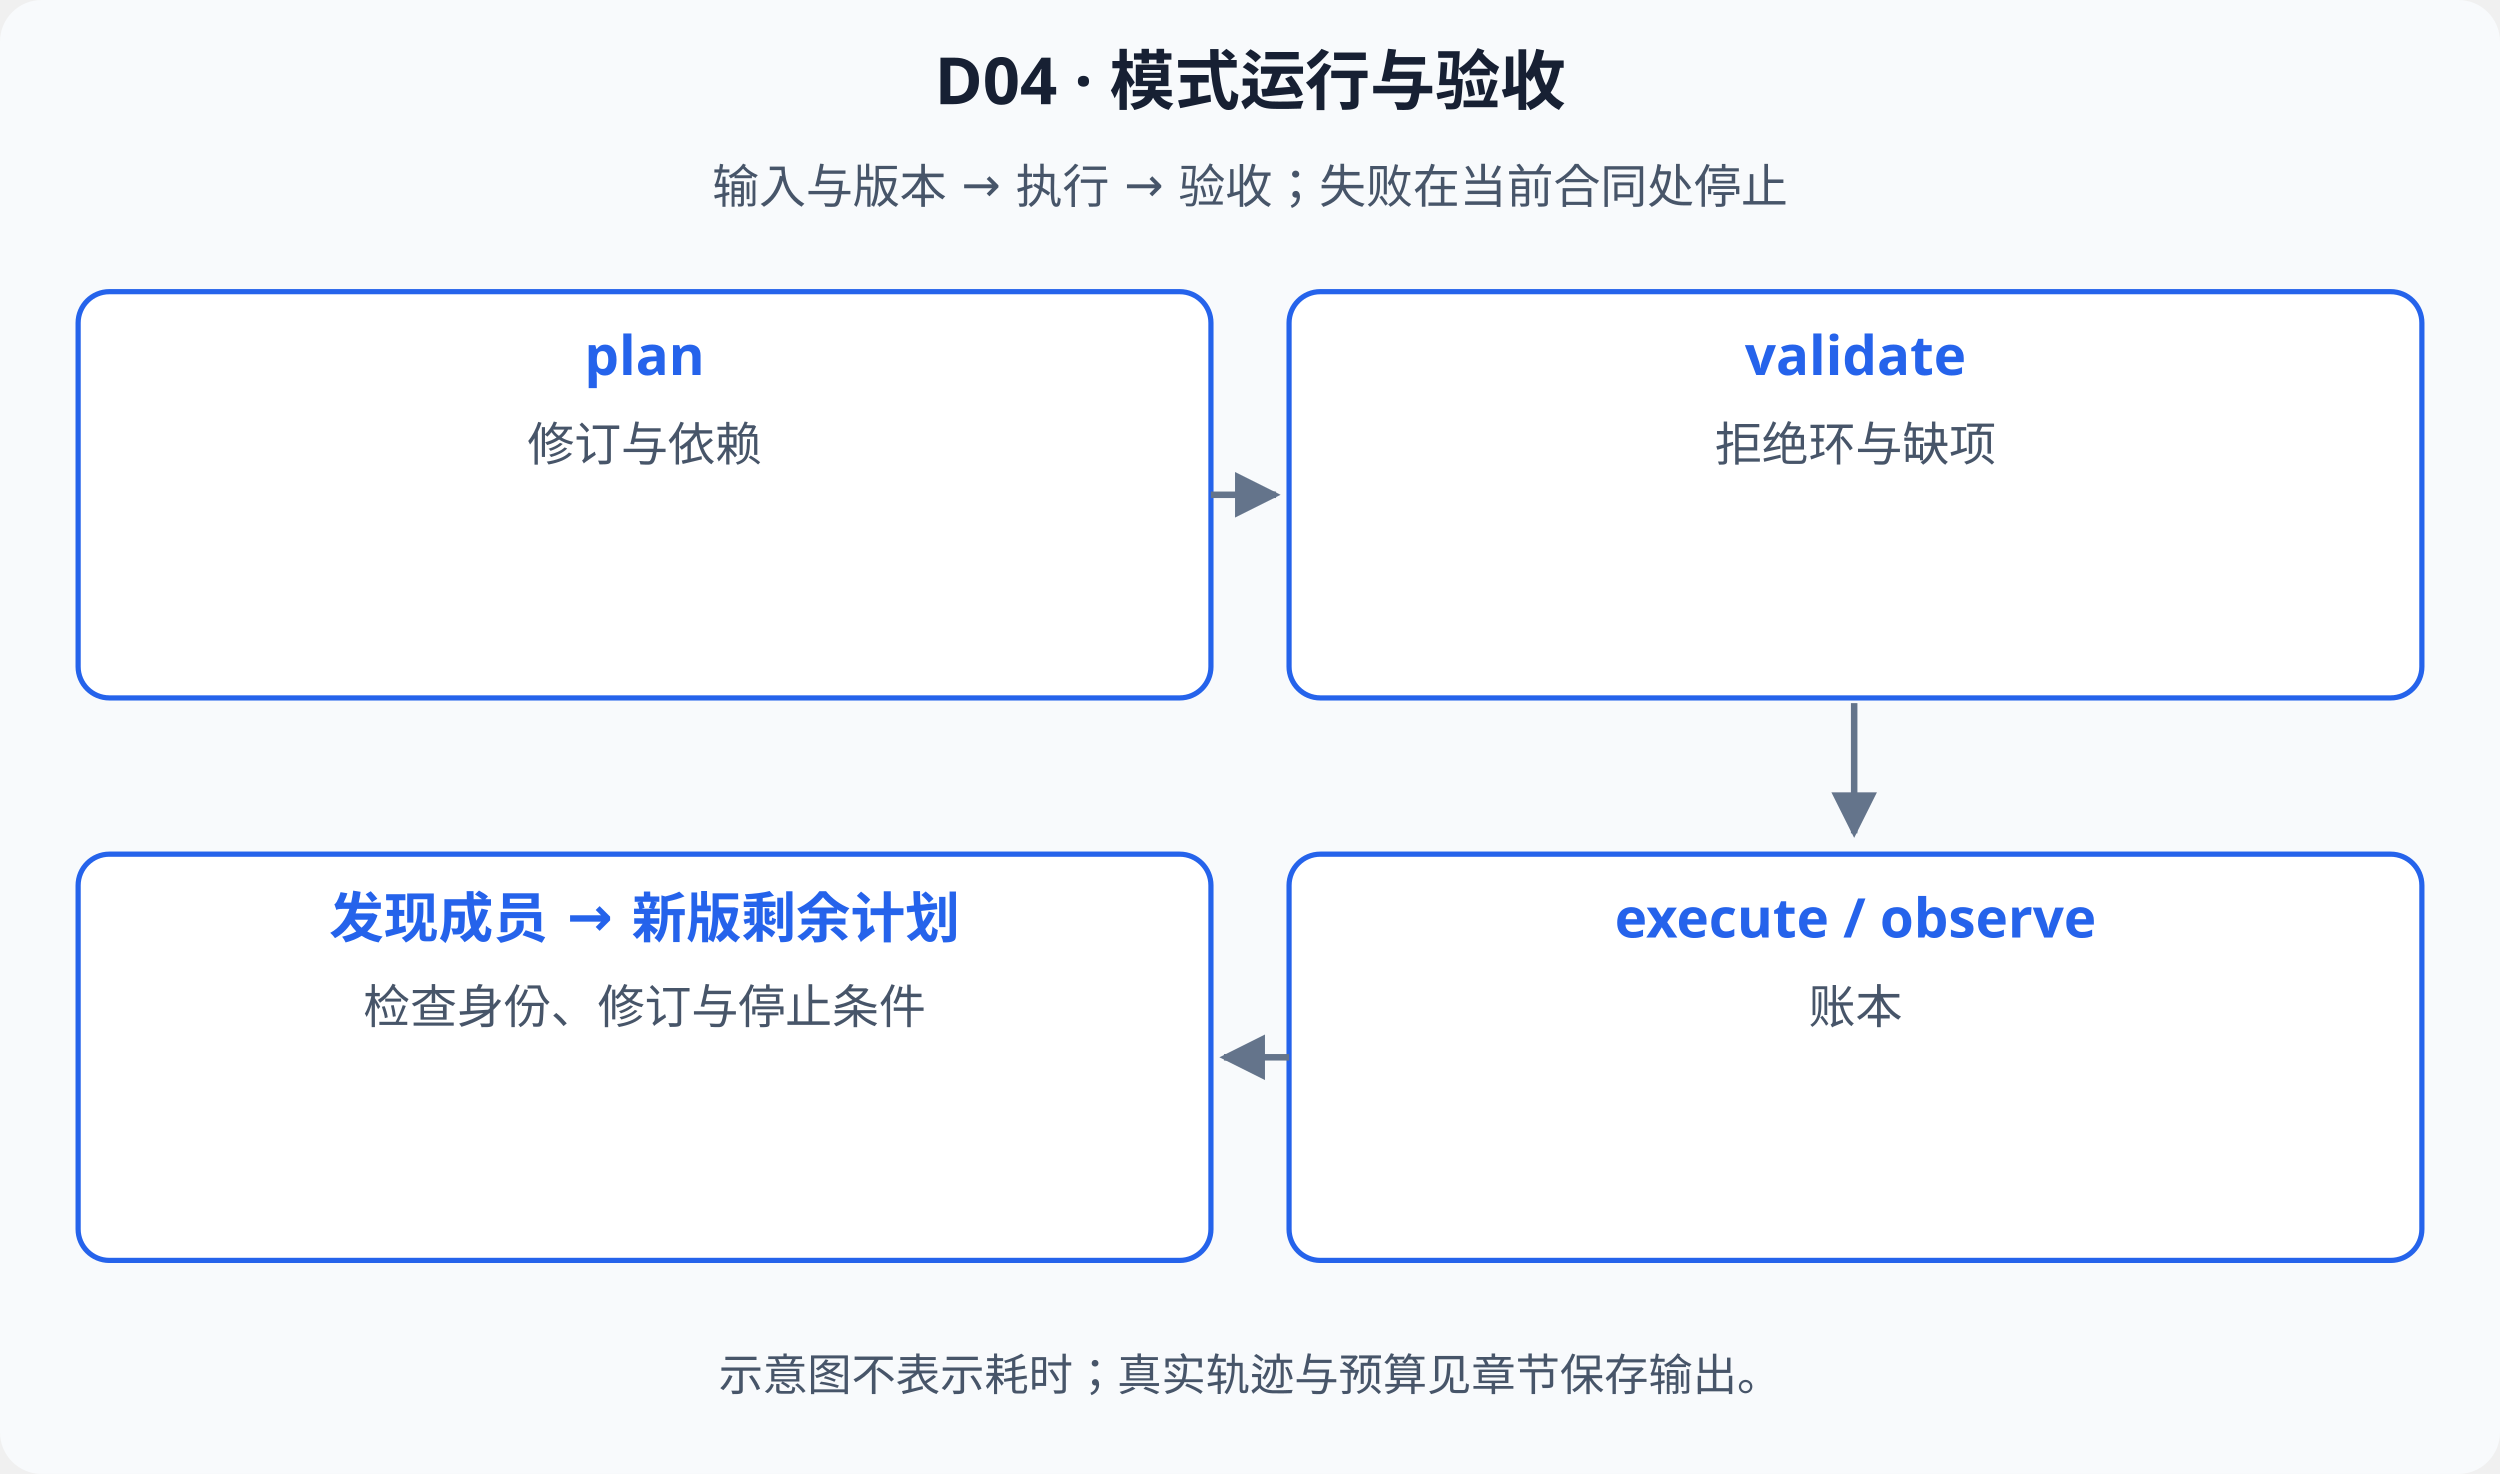
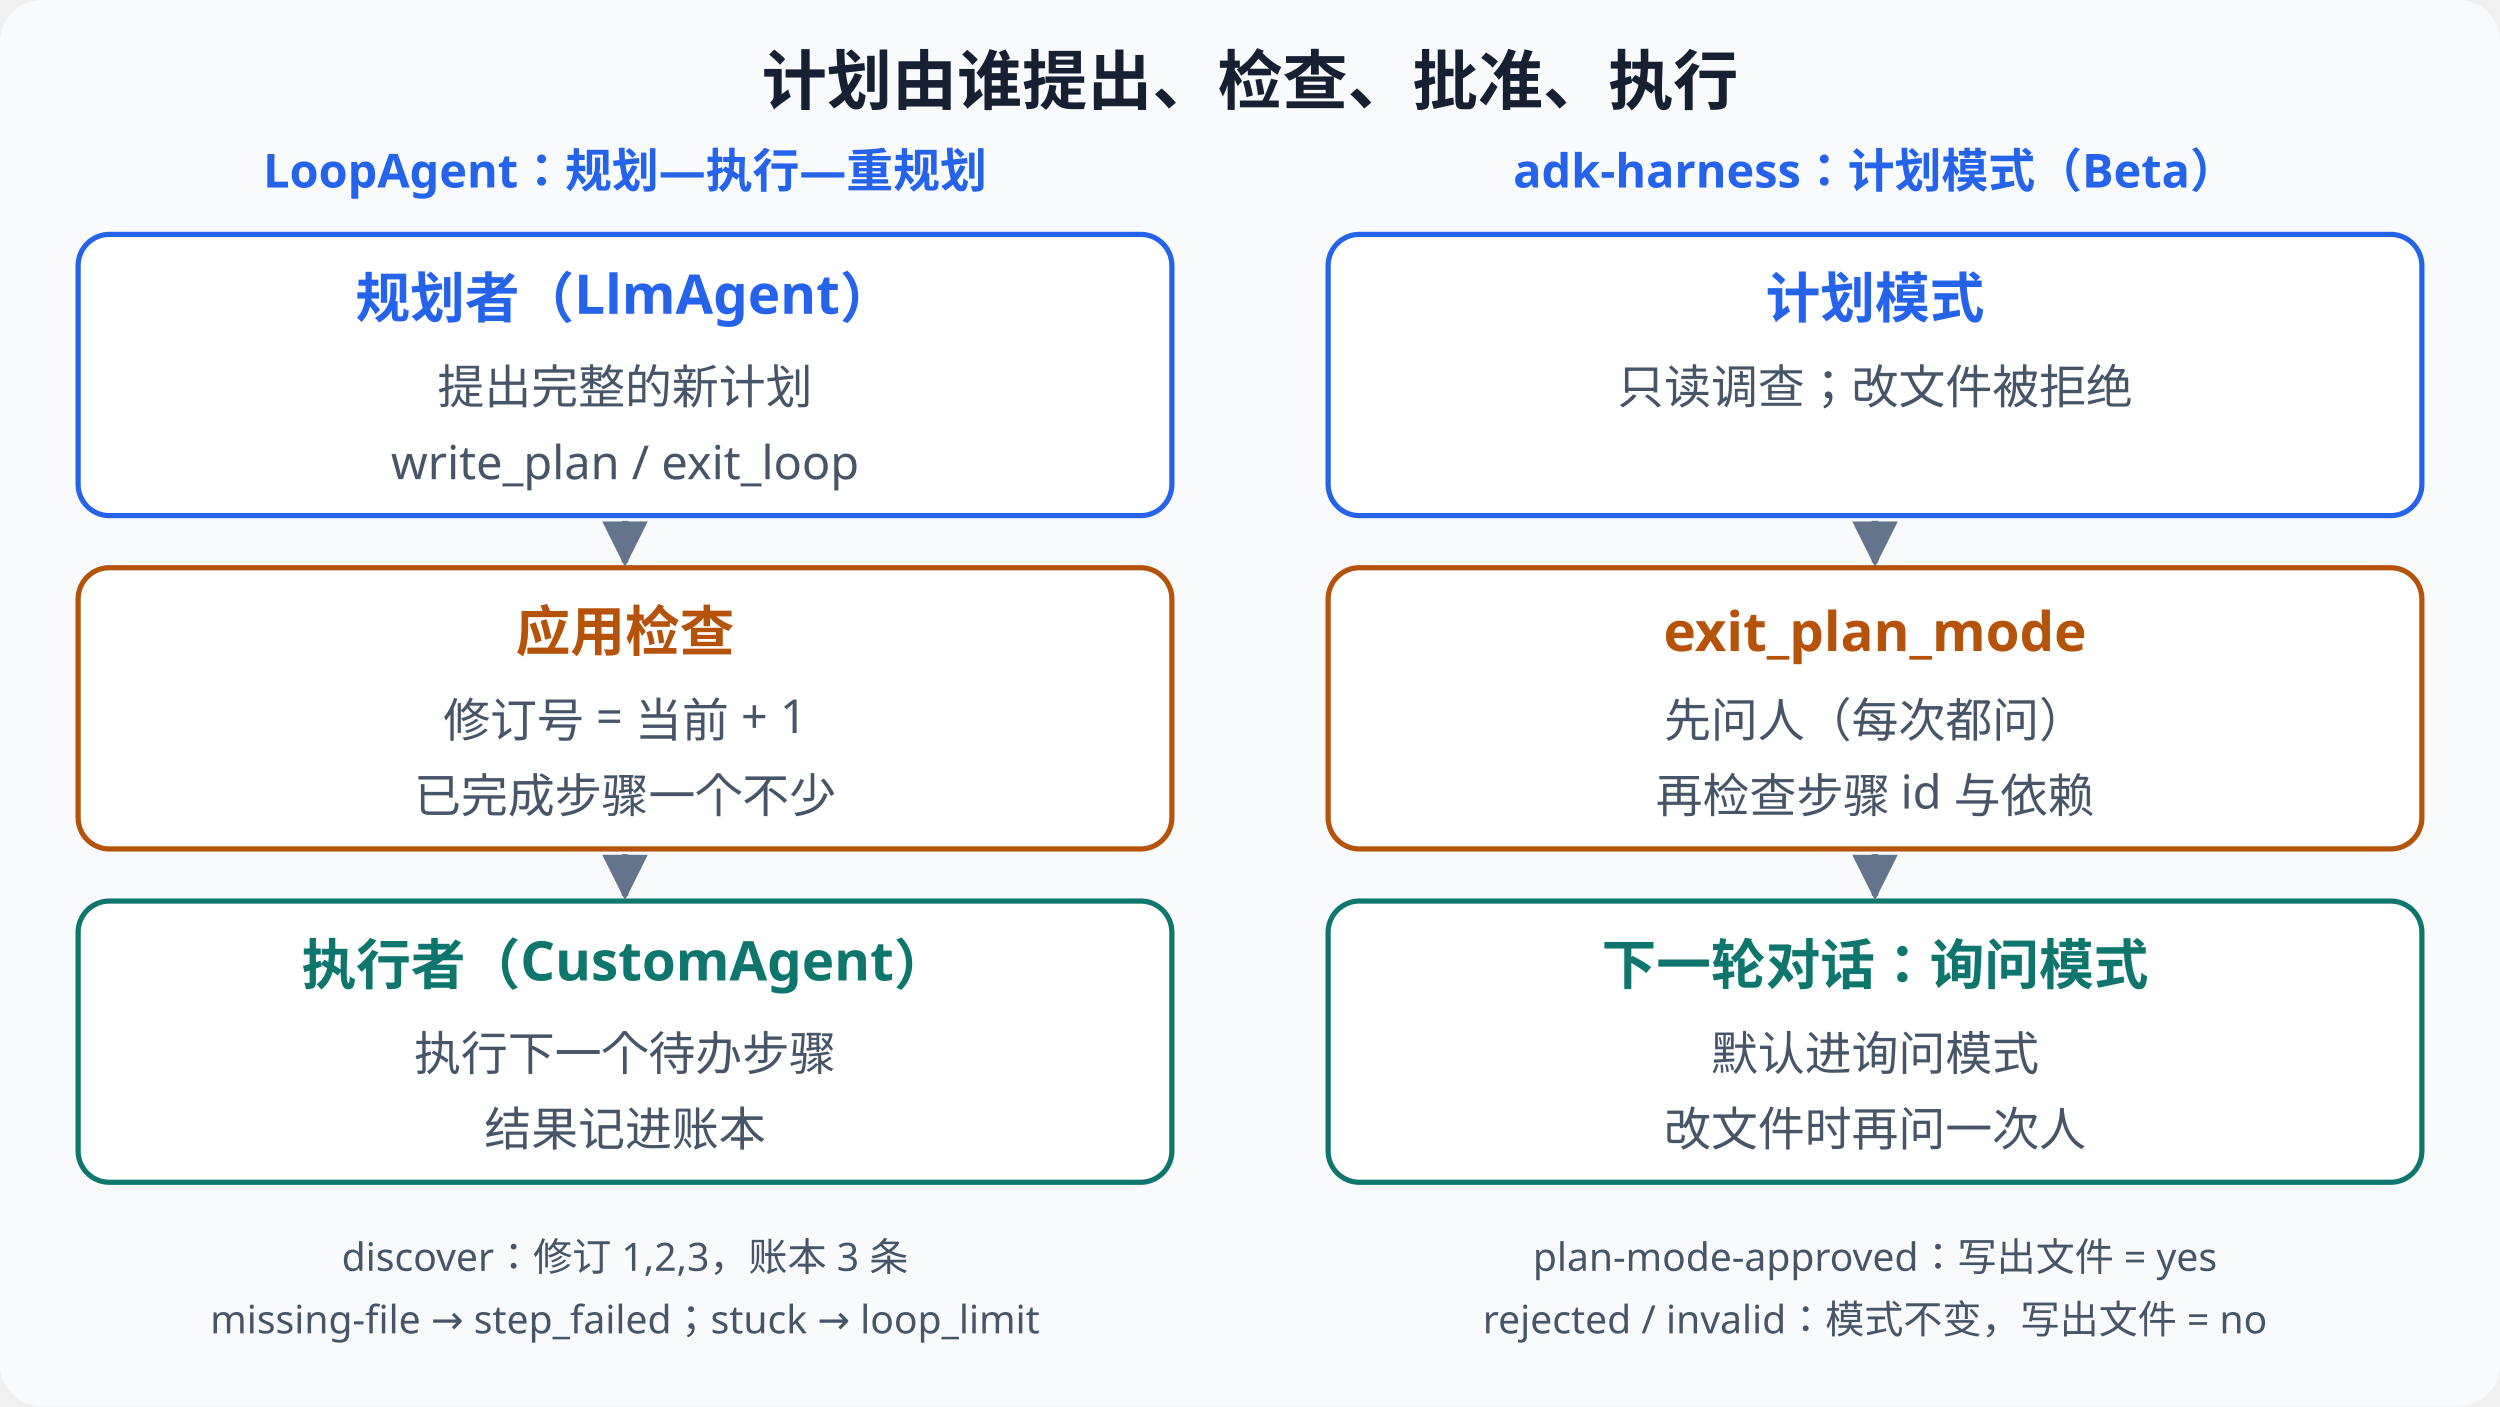
- <svg xmlns="http://www.w3.org/2000/svg" width="960" height="566" viewBox="0 0 960 566" role="img" aria-labelledby="title desc">
+ <svg xmlns="http://www.w3.org/2000/svg" width="960" height="540" viewBox="0 0 960 540" role="img" aria-labelledby="title desc">
  <defs>
    <marker id="arrow" viewBox="0 0 10 10" refX="9" refY="5" markerWidth="7" markerHeight="7" orient="auto">
      <path d="M0 0L10 5L0 10Z" fill="#64748b" />
    </marker>
  </defs>
-   <rect width="960" height="566" rx="16" fill="#f8fafc" />
+   <rect width="960" height="540" rx="16" fill="#f8fafc" />
  <g font-family="PingFang SC, Microsoft YaHei, sans-serif">
-     <text x="480" y="40" text-anchor="middle" font-size="25" fill="#172033" font-weight="700">D04 · 模式运行与验收</text>
-     <text x="480" y="78" text-anchor="middle" font-size="18" fill="#475569" font-weight="400">输入与版本 → 执行 → 验收；失败在当前合同处停止</text>
-     <rect x="30" y="112" width="435" height="156" rx="12" fill="#fff" stroke="#2563eb" stroke-width="2" />
-     <text x="247.5" y="144" text-anchor="middle" font-size="21" fill="#2563eb" font-weight="700">plan</text>
-     <text x="247.5" y="177" text-anchor="middle" font-size="18" fill="#475569" font-weight="400">修订与依赖</text>
-     <rect x="495" y="112" width="435" height="156" rx="12" fill="#fff" stroke="#2563eb" stroke-width="2" />
-     <text x="712.5" y="144" text-anchor="middle" font-size="21" fill="#2563eb" font-weight="700">validate</text>
-     <text x="712.5" y="177" text-anchor="middle" font-size="18" fill="#475569" font-weight="400">拒绝环与缺项</text>
-     <rect x="495" y="328" width="435" height="156" rx="12" fill="#fff" stroke="#2563eb" stroke-width="2" />
-     <text x="712.5" y="360" text-anchor="middle" font-size="21" fill="#2563eb" font-weight="700">execute / observe</text>
-     <text x="712.5" y="393" text-anchor="middle" font-size="18" fill="#475569" font-weight="400">账本</text>
-     <rect x="30" y="328" width="435" height="156" rx="12" fill="#fff" stroke="#2563eb" stroke-width="2" />
-     <text x="247.5" y="360" text-anchor="middle" font-size="21" fill="#2563eb" font-weight="700">发现成员 → 新版剩余计划</text>
-     <text x="247.5" y="393" text-anchor="middle" font-size="18" fill="#475569" font-weight="400">检查身份、修订与停止条件</text>
-     <path d="M465 190 H490" fill="none" stroke="#64748b" stroke-width="2.5" marker-end="url(#arrow)" />
-     <path d="M712 270 V320" fill="none" stroke="#64748b" stroke-width="2.5" marker-end="url(#arrow)" />
-     <path d="M495 406 H470" fill="none" stroke="#64748b" stroke-width="2.5" marker-end="url(#arrow)" />
-     <text x="480" y="534" text-anchor="middle" font-size="17" fill="#475569" font-weight="400">示意图不表示耗时；真实轨迹与预算见章节保存输出。</text>
+     <text x="480" y="40" text-anchor="middle" font-size="25" fill="#172033" font-weight="700">计划由谁提出、检查、批准、执行</text>
+     <text x="240" y="72" text-anchor="middle" font-size="18" fill="#2563eb" font-weight="700">LoopAgent：规划—执行—重规划</text>
+     <rect x="30" y="90" width="420" height="108" rx="12" fill="#fff" stroke="#2563eb" stroke-width="2" />
+     <text x="240.0" y="122" text-anchor="middle" font-size="21" fill="#2563eb" font-weight="700">规划者（LlmAgent）</text>
+     <text x="240.0" y="155" text-anchor="middle" font-size="18" fill="#475569" font-weight="400">提出完整的新计划</text>
+     <text x="240.0" y="184" text-anchor="middle" font-size="18" fill="#475569" font-weight="400">write_plan / exit_loop</text>
+     <rect x="30" y="218" width="420" height="108" rx="12" fill="#fff" stroke="#b45309" stroke-width="2" />
+     <text x="240.0" y="250" text-anchor="middle" font-size="21" fill="#b45309" font-weight="700">应用检查</text>
+     <text x="240.0" y="283" text-anchor="middle" font-size="18" fill="#475569" font-weight="400">修订号 = 当前 + 1</text>
+     <text x="240.0" y="312" text-anchor="middle" font-size="18" fill="#475569" font-weight="400">已完成步骤一个不少</text>
+     <path d="M240 200 V216" fill="none" stroke="#64748b" stroke-width="2.5" marker-end="url(#arrow)" />
+     <rect x="30" y="346" width="420" height="108" rx="12" fill="#fff" stroke="#0f766e" stroke-width="2" />
+     <text x="240.0" y="378" text-anchor="middle" font-size="21" fill="#0f766e" font-weight="700">执行者（CustomAgent）</text>
+     <text x="240.0" y="411" text-anchor="middle" font-size="18" fill="#475569" font-weight="400">执行下一个待办步骤</text>
+     <text x="240.0" y="440" text-anchor="middle" font-size="18" fill="#475569" font-weight="400">结果记进账本</text>
+     <path d="M240 328 V344" fill="none" stroke="#64748b" stroke-width="2.5" marker-end="url(#arrow)" />
+     <text x="240" y="488" text-anchor="middle" font-size="15" fill="#475569" font-weight="400">discover：修订 1,2,3，账本 3 条</text>
+     <text x="240" y="512" text-anchor="middle" font-size="15" fill="#475569" font-weight="400">missing-file → step_failed；stuck → loop_limit</text>
+     <text x="720" y="72" text-anchor="middle" font-size="18" fill="#2563eb" font-weight="700">adk-harness：计划模式（Beta）</text>
+     <rect x="510" y="90" width="420" height="108" rx="12" fill="#fff" stroke="#2563eb" stroke-width="2" />
+     <text x="720.0" y="122" text-anchor="middle" font-size="21" fill="#2563eb" font-weight="700">计划模式</text>
+     <text x="720.0" y="155" text-anchor="middle" font-size="18" fill="#475569" font-weight="400">只读调查；改文件被拒绝</text>
+     <rect x="510" y="218" width="420" height="108" rx="12" fill="#fff" stroke="#b45309" stroke-width="2" />
+     <text x="720.0" y="250" text-anchor="middle" font-size="21" fill="#b45309" font-weight="700">exit_plan_mode</text>
+     <text x="720.0" y="283" text-anchor="middle" font-size="18" fill="#475569" font-weight="400">先问人（每次都问）</text>
+     <text x="720.0" y="312" text-anchor="middle" font-size="18" fill="#475569" font-weight="400">再检查步骤 id 与依赖</text>
+     <path d="M720 200 V216" fill="none" stroke="#64748b" stroke-width="2.5" marker-end="url(#arrow)" />
+     <rect x="510" y="346" width="420" height="108" rx="12" fill="#fff" stroke="#0f766e" stroke-width="2" />
+     <text x="720.0" y="378" text-anchor="middle" font-size="21" fill="#0f766e" font-weight="700">下一轮对话：询问模式</text>
+     <text x="720.0" y="411" text-anchor="middle" font-size="18" fill="#475569" font-weight="400">默认进询问模式</text>
+     <text x="720.0" y="440" text-anchor="middle" font-size="18" fill="#475569" font-weight="400">改文件时再问一次人</text>
+     <path d="M720 328 V344" fill="none" stroke="#64748b" stroke-width="2.5" marker-end="url(#arrow)" />
+     <text x="720" y="488" text-anchor="middle" font-size="15" fill="#475569" font-weight="400">plan-mode-approved：写出文件 = yes</text>
+     <text x="720" y="512" text-anchor="middle" font-size="15" fill="#475569" font-weight="400">rejected / invalid：模式不变，写出文件 = no</text>
  </g>
</svg>
